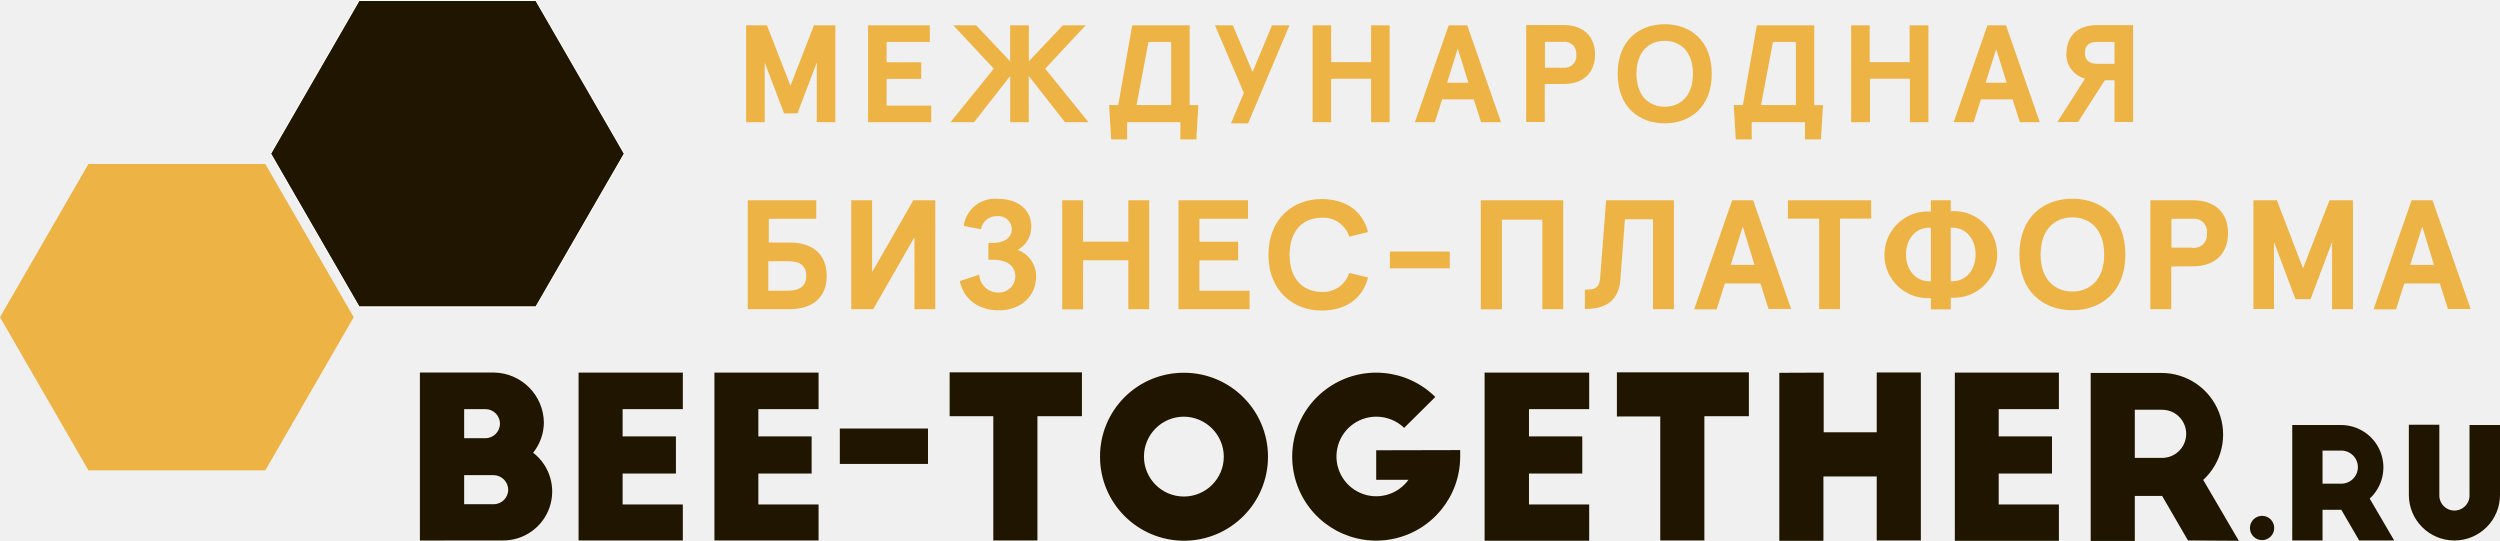
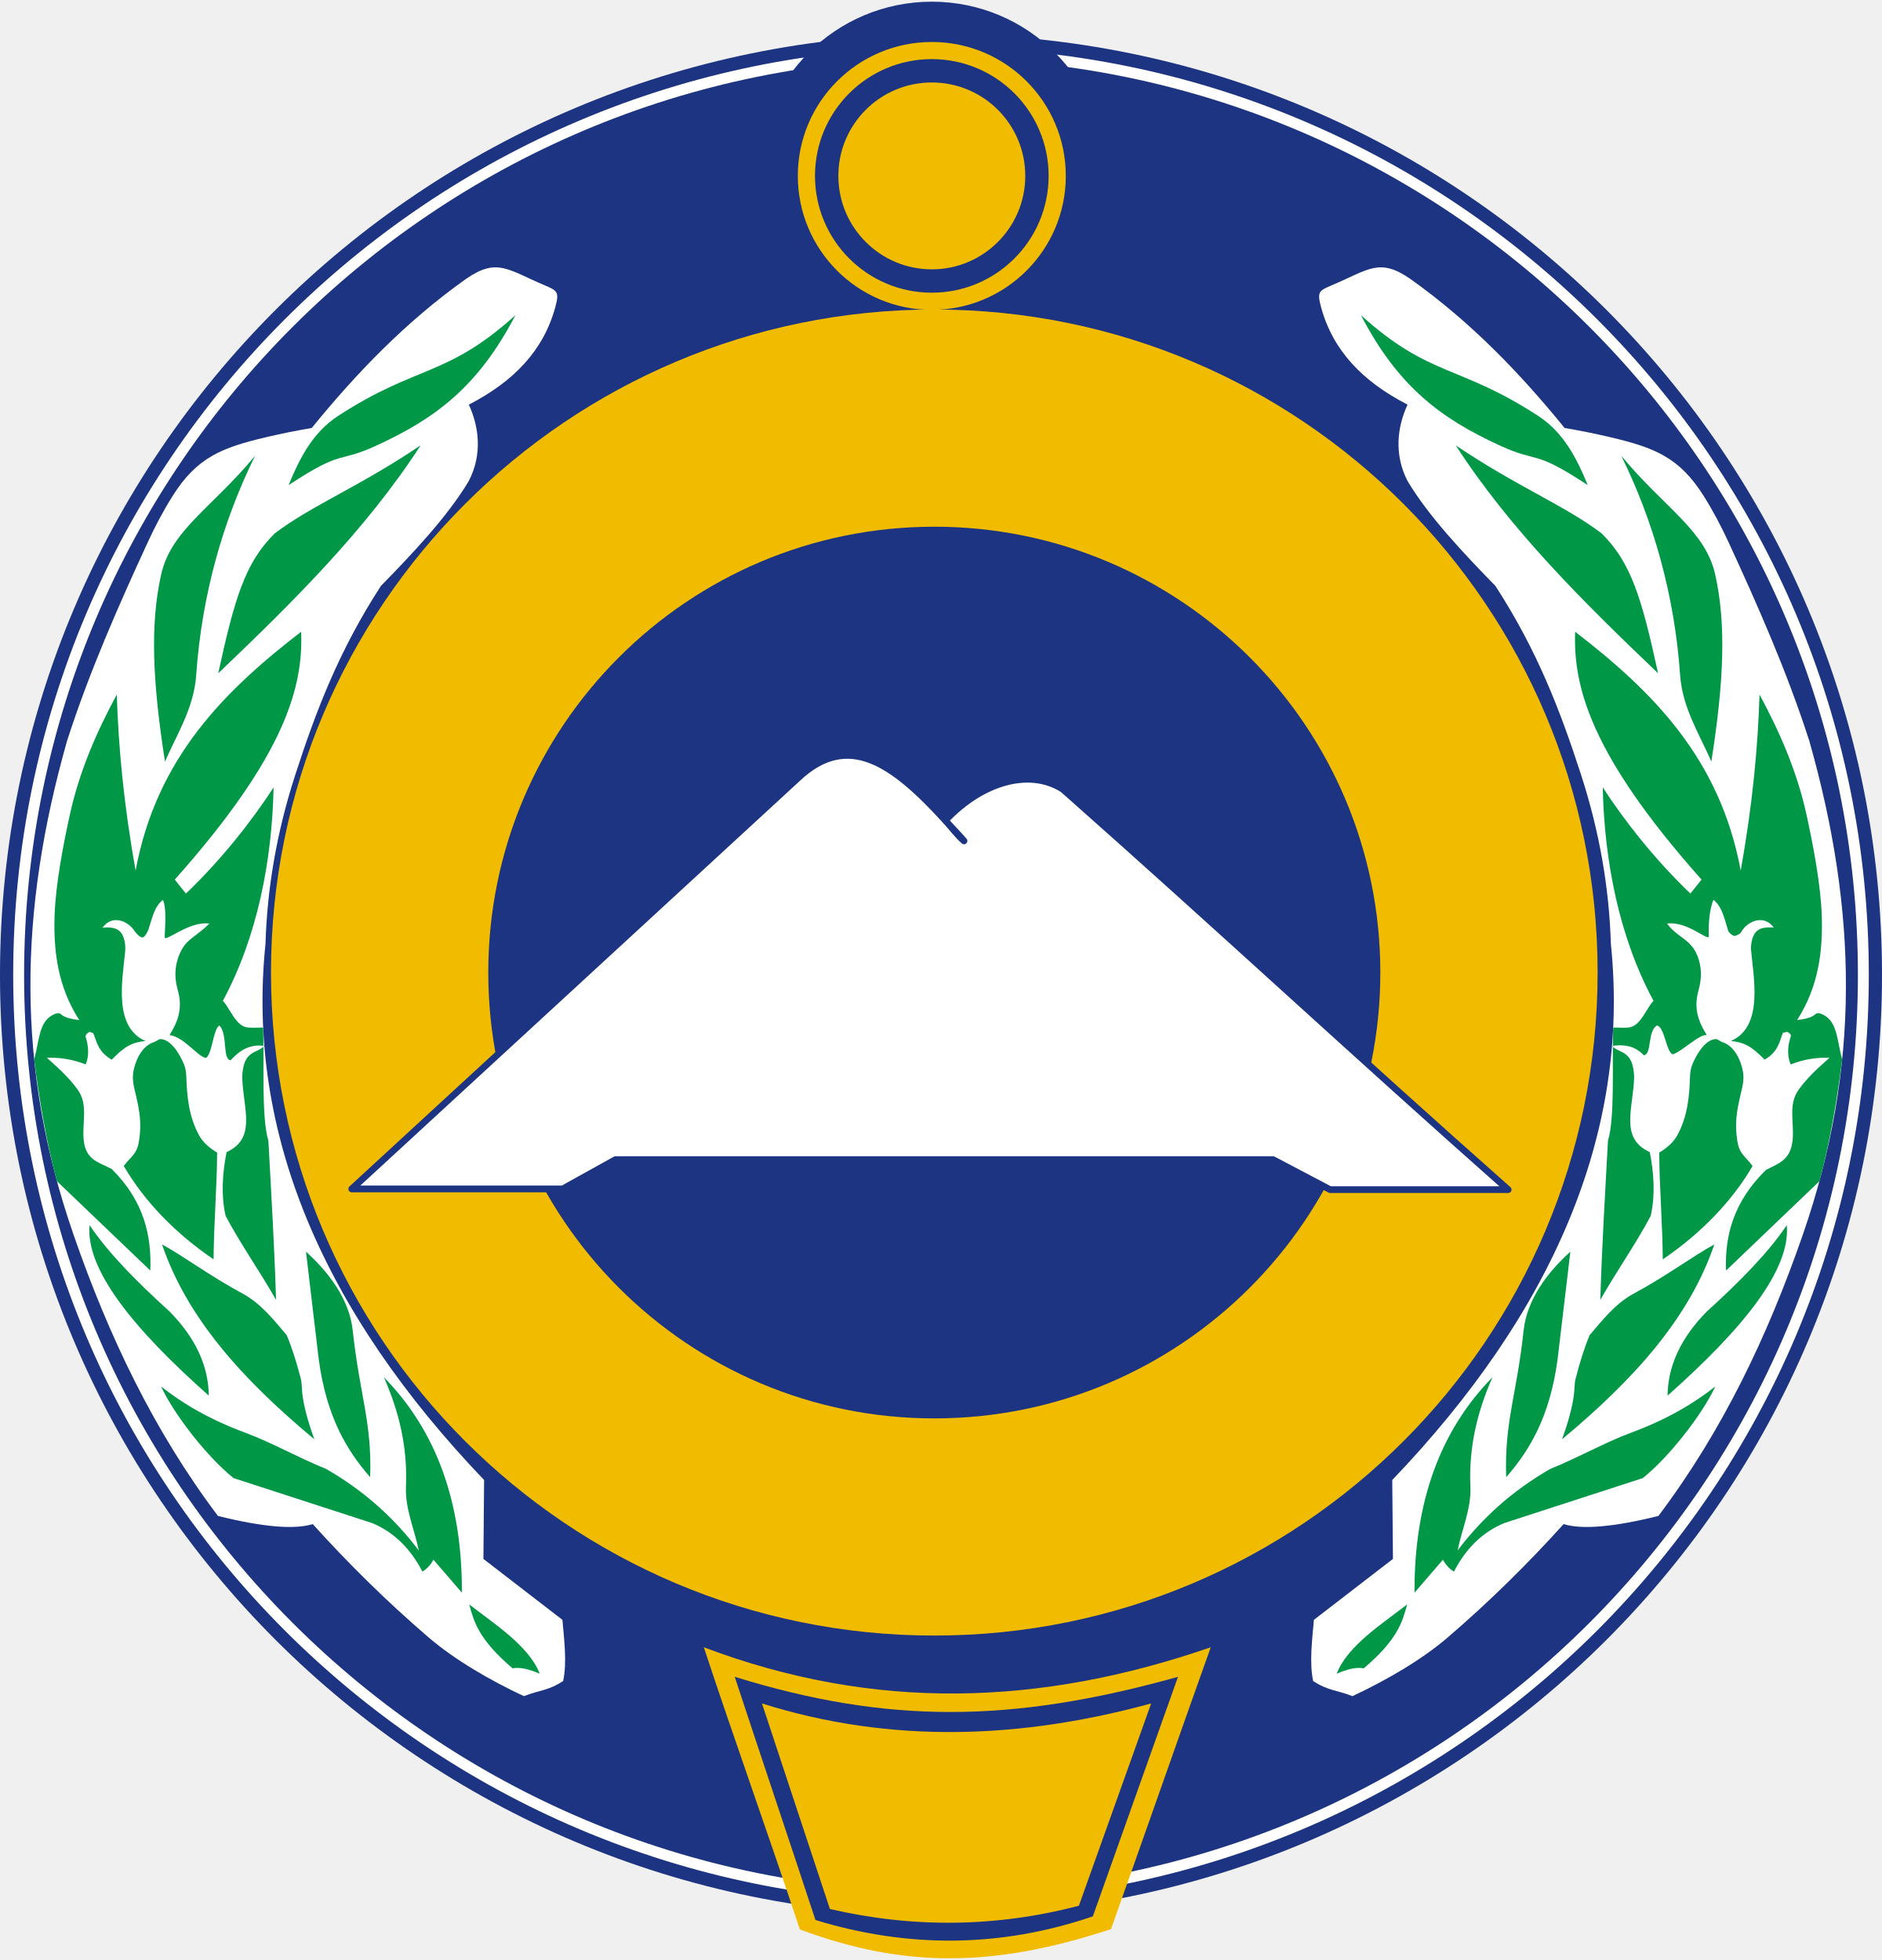
- <svg xmlns="http://www.w3.org/2000/svg" id="Слой_1" data-name="Слой 1" viewBox="0 0 386.99 83.66">
-   <defs>
-     <style>.cls-1{fill:#201600;}.cls-2{fill:#edb344;}.cls-3{fill:none;stroke:#fff;stroke-width:0.16px;}</style>
-   </defs>
-   <path class="cls-1" d="M71.85,78.05v-4.5h4.57a2.29,2.29,0,0,1,2.25,2.25,2.25,2.25,0,0,1-2.25,2.25Zm0-10.22v-4.5h3.29a2.25,2.25,0,0,1,0,4.5Zm6,15.83a7.58,7.58,0,0,0,4.68-13.58,7.61,7.61,0,0,0,1.66-4.68,7.84,7.84,0,0,0-7.69-7.73H65v26Zm11.71,0H105.7V78.09H96.38V73.3h8.25V67.55H96.38V63.33h9.32V57.68H89.56v26Zm21,0h16.15V78.09h-9.32V73.3h8.25V67.55h-8.25V63.33h9.32V57.68H110.59v26ZM130,71.81h13.65V66.34H130v5.47Zm17-7.38h6.76V83.66h6.83V64.43h6.89V57.64H147v6.79Zm23.28,6.27a13,13,0,1,0,13-13,12.94,12.94,0,0,0-13,13Zm19.16,0a6.18,6.18,0,1,1-6.2-6.2,6.22,6.22,0,0,1,6.2,6.2Zm23.59-1v4.57h5a6.16,6.16,0,1,1-5-9.77,6.22,6.22,0,0,1,4.33,1.73l4.82-4.78a13,13,0,1,0,3.85,9.22v-1Zm16.73,14H246V78.09h-9.32V73.3h8.25V67.55h-8.25V63.33H246V57.68H229.81v26Zm20.48-19.23H257V83.66h6.83V64.43h6.89V57.64H250.29v6.79Zm25.19-6.76v26h6.83V73.75h8.25v9.91h6.83v-26h-6.83v9.25H282.3V57.68Zm27.13,26h16.15V78.09h-9.32V73.3h8.25V67.55h-8.25V63.33h9.32V57.68H302.6v26Zm44,0-5.51-9.42a9.54,9.54,0,0,0-6.48-16.56H323.63v26h6.83V76.77h4.23l4,6.89ZM330.46,63.43h4.23a3.72,3.72,0,1,1,0,7.45h-4.23V63.43Zm17.82,18.3a1.88,1.88,0,1,0,3.76,0,1.88,1.88,0,1,0-3.76,0Zm22.33,1.93-3.79-6.48a6.56,6.56,0,0,0-4.46-11.39h-7.53V83.66h4.69V78.92h2.91l2.76,4.74ZM359.52,69.75h2.91a2.56,2.56,0,1,1,0,5.12h-2.91V69.75Zm18.08-4h-4.72V76.61a7.05,7.05,0,0,0,14.11,0V65.79h-4.72V76.54a2.34,2.34,0,1,1-4.67,0V65.79Z" />
-   <polygon class="cls-2" points="41.07 25.39 13.69 25.39 0 49.1 13.69 72.81 41.07 72.81 54.75 49.1 41.07 25.39 41.07 25.39" />
-   <path class="cls-2" d="M119,37.54V33.87h7.35V31H115.75V47.86h6.48c3.55,0,5.74-1.81,5.74-5.16s-2.19-5.16-5.74-5.16Zm3,2.89c2,0,2.81.82,2.81,2.27S123.95,45,121.93,45h-3V40.43ZM131.77,31V47.86h3.4l6.38-11.14V47.86h3.23V31h-3.4L135,42.12V31Zm20.07,4.53a2.43,2.43,0,0,1,2.46-2.07,2.08,2.08,0,0,1,2.33,1.91c0,1.47-1.17,2.24-3,2.24H153v2.6h.84c1.64,0,3.33.7,3.33,2.56a2.53,2.53,0,0,1-2.68,2.51,2.92,2.92,0,0,1-2.91-2.77l-3,1c.57,2.82,2.93,4.53,6,4.53,3.53,0,5.81-2.27,5.81-5.28a4.38,4.38,0,0,0-2.86-4.08,4,4,0,0,0,2.11-3.59c0-2.51-1.86-4.32-5.27-4.32a4.87,4.87,0,0,0-5.19,4.2l2.73.53Zm12.59,12.35h3.23V40.29h7v7.57h3.23V31h-3.23v6.41h-7V31h-3.23V47.86Zm18-16.88V47.86h11V45h-7.77V40.31h6V37.42h-6V33.87h7.53V31Zm29.34,4.92c-.82-3.23-3.43-5.11-7.2-5.11-4.35,0-8.22,3-8.22,8.63s3.88,8.63,8.22,8.63c3.78,0,6.38-1.88,7.2-5.11l-2.91-.72a4.21,4.21,0,0,1-4.3,2.94c-2.68,0-4.94-1.83-4.94-5.74s2.26-5.74,4.94-5.74a4.21,4.21,0,0,1,4.3,2.94l2.91-.72Zm3.38,5.62h9.27v-2.6h-9.27v2.6Zm14.11,6.34h3.23V34h6.26V47.86h3.23V31H229.22V47.86ZM247.7,43c-.12,1.76-1,1.83-2.36,1.83v3c3.33,0,5.24-1.35,5.49-4.58l.7-9.31h4.35V47.86h3.23V31H248.62L247.7,43Zm26.08,4.82h3.48L271.37,31h-3.23l-5.89,16.88h3.48l1.27-4h5.51l1.27,4Zm-4-12.73L271.59,41h-3.68l1.84-5.86Zm7-1.25h4.82v14h3.23v-14h4.82V31H276.76v2.89Zm25.19,12.25h.22a6.71,6.71,0,1,0,0-13.41h-.22V31h-3.08v1.74h-.22a6.71,6.71,0,1,0,0,13.41h.22v1.74h3.08V46.12Zm.22-10.85c2.29,0,3.63,1.93,3.63,4.15s-1.34,4.15-3.63,4.15h-.22v-8.3Zm-3.3,8.3h-.22c-2.29,0-3.63-1.93-3.63-4.15s1.34-4.15,3.63-4.15h.22v8.3Zm21.91-12.78c-4.4,0-8.2,2.77-8.2,8.63s3.8,8.63,8.2,8.63,8.2-2.77,8.2-8.63-3.8-8.63-8.2-8.63Zm0,2.89c2.61,0,4.92,1.74,4.92,5.74s-2.31,5.74-4.92,5.74-4.92-1.74-4.92-5.74,2.31-5.74,4.92-5.74Zm18.65,7.57c3.68,0,5.44-2.19,5.44-5.14S343.11,31,339.43,31h-6.56V47.86h3.23V41.25Zm-.12-2.89h-3.2V33.87h3.2a2,2,0,0,1,2.29,2.24,2,2,0,0,1-2.29,2.24Zm9.51,9.5H352V37.44l3.33,8.87h2.33L361,37.44V47.86h3.23V31h-3.63l-4.1,10.54L352.45,31h-3.63V47.86Zm30.13,0h3.48L376.54,31h-3.23l-5.89,16.88h3.48l1.27-4h5.51l1.27,4Zm-4-12.73L376.77,41h-3.68l1.84-5.86Z" />
-   <path class="cls-2" d="M115.5,18.92h2.87V9.66l3,7.89h2.07l3-7.89v9.26h2.87v-15H126l-3.64,9.36-3.64-9.36H115.5v15Zm18.87-15v15h9.78V16.35h-6.91V12.21h5.36V9.64h-5.36V6.49h6.69V3.92Zm22,0V9.49l-5.27-5.57h-3.53l6.27,6.71-6.71,8.29h3.64l5.61-7.16v7.16h2.87V11.76l5.61,7.16h3.64l-6.71-8.29,6.27-6.71h-3.53l-5.27,5.57V3.92ZM172,21.58h2.47V18.92h8.25v2.66h2.47l.31-5.31h-1.35V3.92h-8.89L173.1,16.26h-1.41l.31,5.31Zm9.29-15.09v9.77h-5.36l1.85-9.77Zm6.78-2.57,4.48,10.46-2,4.71h2.65l6.4-15.17H196.9l-3,7.22-3.07-7.22Zm15.12,15h2.87V12.19h6.18v6.73h2.87v-15h-2.87v5.7h-6.18V3.92h-2.87v15Zm26.07,0h3.09l-5.23-15h-2.87l-5.23,15h3.09l1.13-3.54h4.9l1.13,3.54ZM225.68,7.6l1.63,5.21H224l1.63-5.21ZM242.08,13c3.27,0,4.83-2,4.83-4.56s-1.57-4.56-4.83-4.56h-5.83v15h2.87V13ZM242,10.48h-2.85v-4H242a1.8,1.8,0,0,1,2,2,1.8,1.8,0,0,1-2,2Zm15.69-6.73c-3.91,0-7.28,2.46-7.28,7.67s3.38,7.67,7.28,7.67,7.28-2.46,7.28-7.67-3.38-7.67-7.28-7.67Zm0,2.57c2.32,0,4.37,1.54,4.37,5.1s-2.05,5.1-4.37,5.1-4.37-1.54-4.37-5.1,2.05-5.1,4.37-5.1Zm11,15.26h2.47V18.92h8.25v2.66h2.47l.31-5.31h-1.35V3.92h-8.89l-2.16,12.34h-1.41l.31,5.31ZM278,6.49v9.77H272.6l1.85-9.77Zm8.59,12.43h2.87V12.19h6.18v6.73h2.87v-15H295.6v5.7h-6.18V3.92h-2.87v15Zm26.07,0h3.09l-5.23-15h-2.87l-5.23,15h3.09l1.13-3.54h4.9l1.13,3.54ZM309,7.6l1.63,5.21h-3.27L309,7.6Zm10.86.58a3.93,3.93,0,0,0,2.89,4l-4.28,6.71h3.2l4.15-6.47h1.5v6.47h2.87v-15H324.6c-3.09,0-4.7,1.78-4.7,4.26Zm4.68,1.69c-1,0-1.81-.47-1.81-1.69s.77-1.69,1.81-1.69h2.78V9.88Z" />
-   <polygon class="cls-1" points="82.96 0.08 55.58 0.08 41.89 23.79 55.58 47.5 82.96 47.5 96.65 23.79 82.96 0.08 82.96 0.08" />
-   <polygon class="cls-3" points="82.96 0.08 55.58 0.08 41.89 23.79 55.58 47.5 82.96 47.5 96.65 23.79 82.96 0.08 82.96 0.08" />
+ <svg xmlns="http://www.w3.org/2000/svg" version="1.0" viewBox="0 0 577 600" width="288" height="300" id="svg2272">
+   <defs id="defs2274" />
+   <g id="g4334">
+     <path d="M 107.95,115.404 C 121.294,115.404 132.115,126.225 132.115,139.569 C 132.115,152.912 121.294,163.734 107.95,163.734 C 94.606,163.734 83.785,152.912 83.785,139.569 C 83.785,126.225 94.606,115.404 107.95,115.404 L 107.95,115.404 z " transform="matrix(11.93883,0,0,11.93639,-1000.296,-1367.517)" style="fill:#1c3481;fill-rule:evenodd" id="_131861944" />
+     <path d="M 107.95,115.743 C 121.106,115.743 131.776,126.412 131.776,139.569 C 131.776,152.726 121.106,163.395 107.95,163.395 C 94.793,163.395 84.124,152.726 84.124,139.569 C 84.124,126.412 94.793,115.743 107.95,115.743 L 107.95,115.743 z M 107.95,116.023 C 120.952,116.023 131.496,126.567 131.496,139.569 C 131.496,152.571 120.952,163.115 107.95,163.115 C 94.948,163.115 84.404,152.571 84.404,139.569 C 84.404,126.567 94.948,116.023 107.95,116.023 L 107.95,116.023 z " transform="matrix(11.93883,0,0,11.93639,-1000.296,-1367.517)" style="fill:#ffffff;fill-rule:evenodd" id="_131859272" />
+     <path d="M 107.714,114.567 C 110.186,114.567 112.19,116.571 112.19,119.043 C 112.19,121.514 110.186,123.519 107.714,123.519 C 105.243,123.519 103.238,121.514 103.238,119.043 C 103.238,116.571 105.243,114.567 107.714,114.567 z " transform="matrix(11.93883,0,0,11.93639,-1000.296,-1367.517)" style="fill:#1c3481;fill-rule:evenodd" id="_131779832" />
+     <path d="M 101.859,156.843 C 102.618,159.15 103.567,161.785 104.325,164.092 C 107.01,165.093 109.318,165.071 112.315,164.084 C 113.122,161.824 114.07,159.103 114.877,156.843 C 110.495,158.355 106.238,158.497 101.859,156.843 z " transform="matrix(11.93883,0,0,11.93639,-1000.296,-1367.517)" style="fill:#f1bc00;fill-rule:evenodd" id="_131783040" />
+     <path d="M 107.714,115.602 C 109.614,115.602 111.155,117.143 111.155,119.043 C 111.155,120.943 109.614,122.484 107.714,122.484 C 105.814,122.484 104.273,120.943 104.273,119.043 C 104.273,117.143 105.814,115.602 107.714,115.602 z " transform="matrix(11.93883,0,0,11.93639,-1000.296,-1367.517)" style="fill:#f1bc00;fill-rule:evenodd" id="_131783896" />
+     <path d="M 107.778,122.475 C 117.184,122.475 124.812,130.103 124.812,139.509 C 124.812,148.914 117.184,156.542 107.778,156.542 C 98.372,156.542 90.744,148.914 90.744,139.509 C 90.744,130.103 98.372,122.475 107.778,122.475 L 107.778,122.475 z " transform="matrix(11.93883,0,0,11.93639,-1000.296,-1367.517)" style="fill:#f1bc00;fill-rule:evenodd" id="_132154072" />
+     <path d="M 107.778,128.055 C 114.103,128.055 119.232,133.184 119.232,139.509 C 119.232,145.834 114.103,150.963 107.778,150.963 C 101.453,150.963 96.324,145.834 96.324,139.509 C 96.324,133.184 101.453,128.055 107.778,128.055 z " transform="matrix(11.93883,0,0,11.93639,-1000.296,-1367.517)" style="fill:#1c3481;fill-rule:evenodd" id="_132155144" />
+     <path d="M 102.653,157.602 C 103.301,159.572 104.079,161.88 104.726,163.85 C 107.126,164.583 109.5,164.558 111.849,163.756 C 112.538,161.827 113.347,159.532 114.036,157.602 C 109.746,158.802 106.567,158.812 102.653,157.602 L 102.653,157.602 z " transform="matrix(11.93883,0,0,11.93639,-1000.296,-1367.517)" style="fill:#1c3481;fill-rule:evenodd" id="_132155408" />
+     <path d="M 92.817,145.068 L 98.234,145.068 L 99.591,144.314 L 116.477,144.314 L 117.942,145.086 L 122.515,145.086 C 118.584,141.607 115.017,138.283 111.085,134.804 C 110.24,134.259 109.019,134.588 108.062,135.601 C 108.225,135.789 108.378,135.939 108.541,136.127 C 108.355,135.961 108.224,135.778 108.062,135.601 C 106.73,134.14 105.569,133.297 104.275,134.514 L 92.817,145.068 z " transform="matrix(11.93883,0,0,11.93639,-1000.296,-1367.517)" style="fill:#ffffff;fill-rule:evenodd;stroke:#1c3481;stroke-width:0.172;stroke-linecap:round;stroke-linejoin:round;stroke-miterlimit:4;stroke-dasharray:none" id="_131779688" />
+     <path d="M 103.352,158.286 C 103.934,160.055 104.515,161.798 105.097,163.567 C 107.251,164.064 109.382,164.036 111.491,163.483 C 112.11,161.751 112.728,160.018 113.347,158.286 C 110.022,159.195 106.677,159.334 103.352,158.286 z " transform="matrix(11.93883,0,0,11.93639,-1000.296,-1367.517)" style="fill:#f1bc00;fill-rule:evenodd" id="_132158352" />
+     <path d="M 107.714,116.342 C 109.205,116.342 110.414,117.551 110.414,119.042 C 110.414,120.533 109.205,121.743 107.714,121.743 C 106.223,121.743 105.014,120.533 105.014,119.042 C 105.014,117.551 106.223,116.342 107.714,116.342 z " transform="matrix(11.93883,0,0,11.93639,-1000.296,-1367.517)" style="fill:none;fill-rule:evenodd;stroke:#1c3481;stroke-width:0.6" id="_132159736" />
+     <path d="M 123.938,153.679 C 123.035,154.679 122.052,155.655 120.956,156.596 C 120.298,157.16 119.396,157.687 118.515,158.099 C 118.118,157.94 117.895,157.964 117.507,157.71 C 117.404,157.231 117.485,156.627 117.526,156.138 C 118.203,155.616 118.879,155.095 119.556,154.573 C 119.55,153.897 119.544,153.221 119.538,152.546 C 123.65,148.246 125.656,143.644 125.152,138.772 C 125.109,137.331 124.858,135.884 124.388,134.432 C 123.856,132.79 123.261,131.23 122.186,129.575 C 121.374,128.743 120.466,127.782 119.93,126.879 C 119.573,126.188 119.673,125.474 119.931,124.919 C 118.77,124.321 118.014,123.525 117.712,122.422 C 117.603,122.024 117.653,121.993 117.974,121.857 C 118.937,121.45 119.203,121.136 120.002,121.689 C 121.567,122.8 122.839,124.135 123.965,125.519 C 124.312,125.577 124.727,125.658 125.135,125.755 C 126.277,126.024 126.913,126.275 127.536,127.265 C 127.773,127.641 127.984,128.041 128.173,128.451 C 128.898,130.023 129.666,131.749 130.249,133.561 C 131.485,137.924 131.573,141.939 130.083,146.239 C 129.177,148.854 128.018,151.286 126.373,153.469 C 125.227,153.754 124.415,153.824 123.938,153.679 L 123.938,153.679 z " transform="matrix(11.93883,0,0,11.93639,-1000.296,-1367.517)" style="fill:#ffffff;fill-rule:evenodd" id="_132158328" />
+     <path d="M 124.558,126.986 C 124.283,126.309 123.937,125.634 123.297,125.216 C 121.257,123.883 120.508,124.226 118.734,122.621 C 119.684,124.446 120.773,125.269 122.305,125.971 C 123.332,126.442 123.129,126.045 124.558,126.986 L 124.558,126.986 z " transform="matrix(11.93883,0,0,11.93639,-1000.296,-1367.517)" style="fill:#009847;fill-rule:evenodd" id="_132164784" />
+     <path d="M 121.168,125.964 C 122.737,127.025 123.975,127.511 124.916,128.228 C 125.674,128.977 125.945,129.893 126.364,131.82 C 124.458,130.001 122.571,128.135 121.168,125.964 L 121.168,125.964 z " transform="matrix(11.93883,0,0,11.93639,-1000.296,-1367.517)" style="fill:#009847;fill-rule:evenodd" id="_132165536" />
+     <path d="M 125.419,126.233 C 126.232,127.88 126.787,129.79 126.931,131.874 C 126.99,132.718 127.45,133.43 127.733,134.089 C 128.059,132.003 128.113,130.557 127.834,129.294 C 127.579,128.142 126.537,127.582 125.419,126.233 z " transform="matrix(11.93883,0,0,11.93639,-1000.296,-1367.517)" style="fill:#009847;fill-rule:evenodd" id="_132166288" />
+     <path d="M 129.132,144.582 C 128.306,145.394 128.073,146.266 128.11,147.165 C 128.953,146.358 129.664,145.677 130.507,144.87 C 130.766,143.927 130.969,142.742 131.092,141.742 C 130.962,141.271 130.973,140.801 130.635,140.609 C 130.562,140.567 130.459,140.522 130.401,140.581 C 130.303,140.68 130.082,140.709 129.935,140.73 C 130.482,139.874 130.595,138.975 130.569,138.071 C 130.545,137.266 130.347,136.235 130.175,135.449 C 129.935,134.355 129.497,133.343 128.97,132.367 C 128.928,133.693 128.796,135.166 128.486,136.887 C 127.949,133.988 126.198,132.268 124.235,130.753 C 124.185,132.133 124.603,133.887 127.481,137.121 C 127.338,137.3 127.338,137.3 127.195,137.479 C 126.279,136.605 125.497,135.604 124.944,134.752 C 124.983,136.645 125.368,138.607 126.247,140.235 C 126.127,140.357 126.021,140.605 125.877,140.764 C 125.778,140.874 125.693,140.92 125.543,140.925 C 125.408,140.93 125.349,140.919 125.212,140.923 C 125.181,141.895 125.259,143.224 125.078,143.83 C 125.003,145.197 124.922,146.559 124.881,147.918 C 125.291,147.192 125.785,146.496 126.175,145.761 C 126.299,145.211 126.254,144.643 126.151,144.122 C 125.364,143.762 125.733,142.988 125.75,142.186 C 125.721,141.483 125.374,141.603 125.181,141.393 C 125.653,141.328 125.862,141.494 126,141.634 C 126.213,141.602 126.084,141.024 126.334,140.869 C 126.531,140.896 126.565,141.527 126.737,141.611 C 126.981,141.54 127.418,141.088 127.615,141.115 C 127.378,140.736 127.281,140.405 127.403,139.965 C 127.468,139.729 127.496,139.478 127.415,139.196 C 127.257,138.643 126.89,138.65 126.594,138.25 C 127.122,138.182 127.65,138.714 127.667,138.579 C 127.653,138.233 127.692,137.85 127.787,137.641 C 127.993,137.81 128.037,138.012 128.169,138.446 C 128.206,138.513 128.269,138.548 128.322,138.57 C 128.402,138.556 128.49,138.506 128.509,138.451 C 128.652,138.208 129.069,137.99 129.338,138.356 C 128.96,138.323 128.779,138.42 128.748,138.874 C 128.801,139.586 129.101,140.888 128.235,141.268 C 128.574,141.298 128.774,141.41 129.101,141.747 C 129.463,141.537 129.483,141.264 129.572,141.054 C 129.617,141.052 129.654,141.034 129.684,141.031 C 129.739,141.07 129.769,141.081 129.776,141.135 C 129.698,141.366 129.667,141.625 129.769,141.869 C 130.134,141.726 130.459,141.688 130.765,141.699 C 130.483,141.954 130.21,142.19 129.975,142.518 C 129.697,142.903 129.865,143.355 129.82,143.809 C 129.768,144.335 129.455,144.41 129.132,144.582 L 129.132,144.582 z " transform="matrix(11.93883,0,0,11.93639,-1000.296,-1367.517)" style="fill:#009847;fill-rule:evenodd" id="_132164640" />
+     <path d="M 126.485,146.877 C 127.446,146.226 128.26,145.394 128.791,144.479 C 128.608,144.226 128.456,144.189 128.4,143.837 C 128.328,143.385 128.386,143.074 128.47,142.701 C 128.524,142.462 128.59,142.264 128.538,142.02 C 128.443,141.583 128.22,141.357 128.009,141.294 C 127.97,141.281 127.887,141.216 127.848,141.218 C 127.586,141.228 127.368,141.577 127.25,141.856 C 127.195,141.988 127.189,142.075 127.184,142.217 C 127.167,142.695 127.12,143.214 126.857,143.691 C 126.76,143.866 126.604,144.009 126.394,144.134 C 126.399,145.027 126.48,145.983 126.485,146.877 z " transform="matrix(11.93883,0,0,11.93639,-1000.296,-1367.517)" style="fill:#009847;fill-rule:evenodd" id="_132167584" />
+     <path d="M 127.809,146.493 C 127.167,148.383 125.746,149.962 123.898,151.5 C 124.062,151.048 124.171,150.65 124.207,150.322 C 124.223,150.188 124.215,150.064 124.249,149.933 C 124.358,149.511 124.475,149.139 124.607,148.824 C 124.943,148.428 125.275,148.01 125.727,147.764 C 126.622,147.279 127.251,146.797 127.809,146.493 z " transform="matrix(11.93883,0,0,11.93639,-1000.296,-1367.517)" style="fill:#009847;fill-rule:evenodd" id="_132170144" />
+     <path d="M 129.669,145.999 C 129.775,147.129 128.562,148.645 126.608,150.378 C 126.616,149.609 126.954,148.887 127.621,148.212 C 128.449,147.461 129.186,146.719 129.669,145.999 z " transform="matrix(11.93883,0,0,11.93639,-1000.296,-1367.517)" style="fill:#009847;fill-rule:evenodd" id="_132174128" />
+     <path d="M 124.112,146.681 C 123.536,147.198 122.998,147.901 122.912,148.701 C 122.73,150.392 122.416,151.044 122.464,152.473 C 123.067,151.783 123.582,150.924 123.782,149.459 C 123.892,148.533 124.002,147.607 124.112,146.681 L 124.112,146.681 z " transform="matrix(11.93883,0,0,11.93639,-1000.296,-1367.517)" style="fill:#009847;fill-rule:evenodd" id="_132174912" />
+     <path d="M 122.111,149.907 C 120.765,151.279 120.098,153.123 120.11,155.44 C 120.353,155.158 120.596,154.875 120.84,154.593 C 120.915,154.736 121.012,154.831 121.122,154.899 C 121.417,154.331 121.831,153.894 122.417,153.651 C 123.602,153.266 124.787,152.882 125.972,152.497 C 126.632,151.968 127.481,150.895 127.833,150.144 C 127.264,150.592 126.582,150.993 125.665,151.333 C 124.984,151.587 124.328,151.964 123.594,152.262 C 122.637,152.812 121.85,153.515 121.216,154.357 C 121.326,153.812 121.569,153.278 121.545,152.723 C 121.498,151.667 121.739,150.754 122.111,149.907 z " transform="matrix(11.93883,0,0,11.93639,-1000.296,-1367.517)" style="fill:#009847;fill-rule:evenodd" id="_132173896" />
+     <path d="M 119.921,155.741 C 119.324,156.21 118.38,156.804 118.111,157.523 C 118.368,157.411 118.607,157.346 118.807,157.384 C 119.684,156.636 119.797,156.192 119.921,155.741 L 119.921,155.741 z " transform="matrix(11.93883,0,0,11.93639,-1000.296,-1367.517)" style="fill:#009847;fill-rule:evenodd" id="_132177432" />
+     <path d="M 91.817,153.679 C 92.719,154.679 93.703,155.655 94.799,156.596 C 95.457,157.16 96.359,157.687 97.239,158.099 C 97.637,157.94 97.859,157.964 98.247,157.71 C 98.35,157.231 98.27,156.627 98.228,156.138 C 97.552,155.616 96.875,155.095 96.199,154.573 C 96.205,153.897 96.211,153.221 96.217,152.546 C 92.105,148.246 90.098,143.644 90.603,138.772 C 90.646,137.331 90.896,135.884 91.367,134.432 C 91.898,132.79 92.493,131.23 93.568,129.575 C 94.381,128.743 95.289,127.782 95.824,126.879 C 96.182,126.188 96.081,125.474 95.824,124.919 C 96.985,124.321 97.74,123.525 98.043,122.422 C 98.152,122.024 98.101,121.993 97.781,121.857 C 96.817,121.45 96.552,121.136 95.752,121.689 C 94.188,122.8 92.916,124.135 91.79,125.519 C 91.442,125.577 91.028,125.658 90.619,125.755 C 89.477,126.024 88.842,126.275 88.218,127.265 C 87.981,127.641 87.77,128.041 87.581,128.451 C 86.857,130.023 86.088,131.749 85.506,133.561 C 84.269,137.924 84.182,141.939 85.672,146.239 C 86.578,148.854 87.737,151.286 89.382,153.469 C 90.528,153.754 91.339,153.824 91.817,153.679 L 91.817,153.679 z " transform="matrix(11.93883,0,0,11.93639,-1000.296,-1367.517)" style="fill:#ffffff;fill-rule:evenodd" id="_132177200" />
+     <path d="M 91.197,126.986 C 91.472,126.309 91.817,125.634 92.457,125.216 C 94.497,123.883 95.246,124.226 97.021,122.621 C 96.07,124.446 94.982,125.269 93.45,125.971 C 92.423,126.442 92.626,126.045 91.197,126.986 L 91.197,126.986 z " transform="matrix(11.93883,0,0,11.93639,-1000.296,-1367.517)" style="fill:#009847;fill-rule:evenodd" id="_132178424" />
+     <path d="M 94.587,125.964 C 93.017,127.025 91.78,127.511 90.839,128.228 C 90.081,128.977 89.809,129.893 89.39,131.82 C 91.296,130.001 93.183,128.135 94.587,125.964 L 94.587,125.964 z " transform="matrix(11.93883,0,0,11.93639,-1000.296,-1367.517)" style="fill:#009847;fill-rule:evenodd" id="_132180816" />
+     <path d="M 90.336,126.233 C 89.522,127.88 88.967,129.79 88.823,131.874 C 88.765,132.718 88.305,133.43 88.022,134.089 C 87.696,132.003 87.642,130.557 87.921,129.294 C 88.175,128.142 89.218,127.582 90.336,126.233 z " transform="matrix(11.93883,0,0,11.93639,-1000.296,-1367.517)" style="fill:#009847;fill-rule:evenodd" id="_132181744" />
+     <path d="M 86.651,144.554 C 87.477,145.367 87.682,146.266 87.645,147.165 C 86.802,146.358 86.091,145.677 85.248,144.87 C 84.989,143.927 84.786,142.742 84.663,141.742 C 84.793,141.271 84.781,140.801 85.119,140.609 C 85.193,140.567 85.295,140.522 85.354,140.581 C 85.452,140.68 85.672,140.709 85.82,140.73 C 85.272,139.874 85.16,138.975 85.186,138.071 C 85.209,137.266 85.407,136.235 85.58,135.449 C 85.82,134.355 86.257,133.343 86.784,132.367 C 86.826,133.693 86.958,135.166 87.268,136.887 C 87.805,133.988 89.556,132.268 91.519,130.753 C 91.57,132.133 91.152,133.887 88.273,137.121 C 88.417,137.3 88.416,137.3 88.56,137.479 C 89.476,136.605 90.258,135.604 90.811,134.752 C 90.772,136.645 90.387,138.607 89.508,140.235 C 89.628,140.357 89.734,140.605 89.878,140.764 C 89.977,140.874 90.061,140.92 90.211,140.925 C 90.347,140.93 90.406,140.919 90.543,140.923 C 90.573,141.895 90.495,143.224 90.677,143.83 C 90.752,145.197 90.833,146.559 90.874,147.918 C 90.463,147.192 89.97,146.496 89.579,145.761 C 89.455,145.211 89.501,144.643 89.604,144.122 C 90.391,143.762 90.022,142.988 90.005,142.186 C 90.034,141.483 90.38,141.603 90.573,141.393 C 90.101,141.328 89.844,141.624 89.705,141.763 C 89.493,141.732 89.638,141.106 89.421,140.869 C 89.256,140.954 89.238,141.621 89.067,141.705 C 88.823,141.633 88.518,141.171 88.139,141.115 C 88.376,140.736 88.474,140.405 88.352,139.965 C 88.286,139.729 88.258,139.478 88.339,139.196 C 88.404,138.971 88.503,138.811 88.617,138.706 C 88.784,138.553 88.959,138.456 89.161,138.25 C 88.633,138.182 88.031,138.737 88.014,138.602 C 88.028,138.256 88.063,137.85 87.968,137.641 C 87.77,137.804 87.722,137.997 87.6,138.396 C 87.583,138.453 87.504,138.604 87.446,138.606 C 87.358,138.61 87.262,138.463 87.246,138.451 C 87.102,138.208 86.686,137.99 86.416,138.356 C 86.754,138.327 86.933,138.401 86.991,138.737 C 87.005,138.821 87.006,138.893 86.998,138.978 C 86.928,139.706 86.694,140.906 87.52,141.268 C 87.18,141.298 86.98,141.41 86.654,141.747 C 86.292,141.537 86.269,141.273 86.179,141.064 C 86.136,141.055 86.11,141.037 86.081,141.034 C 86.013,141.08 86.002,141.079 85.981,141.148 C 86.053,141.379 86.085,141.629 85.986,141.869 C 85.62,141.726 85.296,141.688 84.989,141.699 C 85.271,141.954 85.544,142.19 85.78,142.518 C 86.057,142.903 85.89,143.355 85.934,143.809 C 85.986,144.334 86.327,144.382 86.651,144.554 L 86.651,144.554 z " transform="matrix(11.93883,0,0,11.93639,-1000.296,-1367.517)" style="fill:#009847;fill-rule:evenodd" id="_132178400" />
+     <path d="M 89.27,146.877 C 88.309,146.226 87.495,145.394 86.964,144.479 C 87.147,144.226 87.299,144.189 87.355,143.837 C 87.427,143.385 87.369,143.074 87.285,142.701 C 87.231,142.462 87.164,142.264 87.217,142.02 C 87.311,141.583 87.534,141.357 87.745,141.294 C 87.785,141.281 87.868,141.216 87.907,141.218 C 88.169,141.228 88.387,141.577 88.505,141.856 C 88.56,141.988 88.565,142.075 88.571,142.217 C 88.588,142.695 88.635,143.214 88.898,143.691 C 88.995,143.866 89.15,144.009 89.361,144.134 C 89.356,145.027 89.275,145.983 89.27,146.877 L 89.27,146.877 z " transform="matrix(11.93883,0,0,11.93639,-1000.296,-1367.517)" style="fill:#009847;fill-rule:evenodd" id="_132186072" />
+     <path d="M 87.946,146.493 C 88.588,148.383 90.01,149.962 91.858,151.5 C 91.693,151.048 91.585,150.65 91.548,150.322 C 91.533,150.188 91.541,150.064 91.507,149.933 C 91.397,149.511 91.281,149.139 91.148,148.824 C 90.812,148.428 90.48,148.01 90.028,147.764 C 89.133,147.279 88.504,146.797 87.946,146.493 z " transform="matrix(11.93883,0,0,11.93639,-1000.296,-1367.517)" style="fill:#009847;fill-rule:evenodd" id="_131813232" />
+     <path d="M 86.086,145.999 C 85.98,147.129 87.193,148.645 89.147,150.378 C 89.139,149.609 88.801,148.887 88.135,148.212 C 87.306,147.461 86.569,146.719 86.086,145.999 z " transform="matrix(11.93883,0,0,11.93639,-1000.296,-1367.517)" style="fill:#009847;fill-rule:evenodd" id="_132183712" />
+     <path d="M 91.643,146.681 C 92.219,147.198 92.757,147.901 92.843,148.701 C 93.025,150.392 93.338,151.044 93.291,152.473 C 92.688,151.783 92.173,150.924 91.972,149.459 C 91.863,148.533 91.753,147.607 91.643,146.681 L 91.643,146.681 z " transform="matrix(11.93883,0,0,11.93639,-1000.296,-1367.517)" style="fill:#009847;fill-rule:evenodd" id="_132184704" />
+     <path d="M 93.644,149.907 C 94.99,151.279 95.657,153.123 95.646,155.44 C 95.402,155.158 95.159,154.875 94.916,154.593 C 94.84,154.736 94.743,154.831 94.633,154.899 C 94.338,154.331 93.925,153.894 93.338,153.651 C 92.153,153.266 90.968,152.882 89.783,152.497 C 89.123,151.968 88.274,150.895 87.922,150.144 C 88.491,150.592 89.173,150.993 90.09,151.333 C 90.772,151.587 91.427,151.964 92.161,152.262 C 93.118,152.812 93.906,153.515 94.539,154.357 C 94.429,153.812 94.186,153.278 94.21,152.723 C 94.257,151.667 94.016,150.754 93.644,149.907 z " transform="matrix(11.93883,0,0,11.93639,-1000.296,-1367.517)" style="fill:#009847;fill-rule:evenodd" id="_132185640" />
+     <path d="M 95.834,155.741 C 96.431,156.21 97.375,156.804 97.644,157.523 C 97.388,157.411 97.149,157.346 96.948,157.384 C 96.072,156.636 95.959,156.192 95.834,155.741 L 95.834,155.741 z " transform="matrix(11.93883,0,0,11.93639,-1000.296,-1367.517)" style="fill:#009847;fill-rule:evenodd" id="_131817120" />
+   </g>
</svg>
